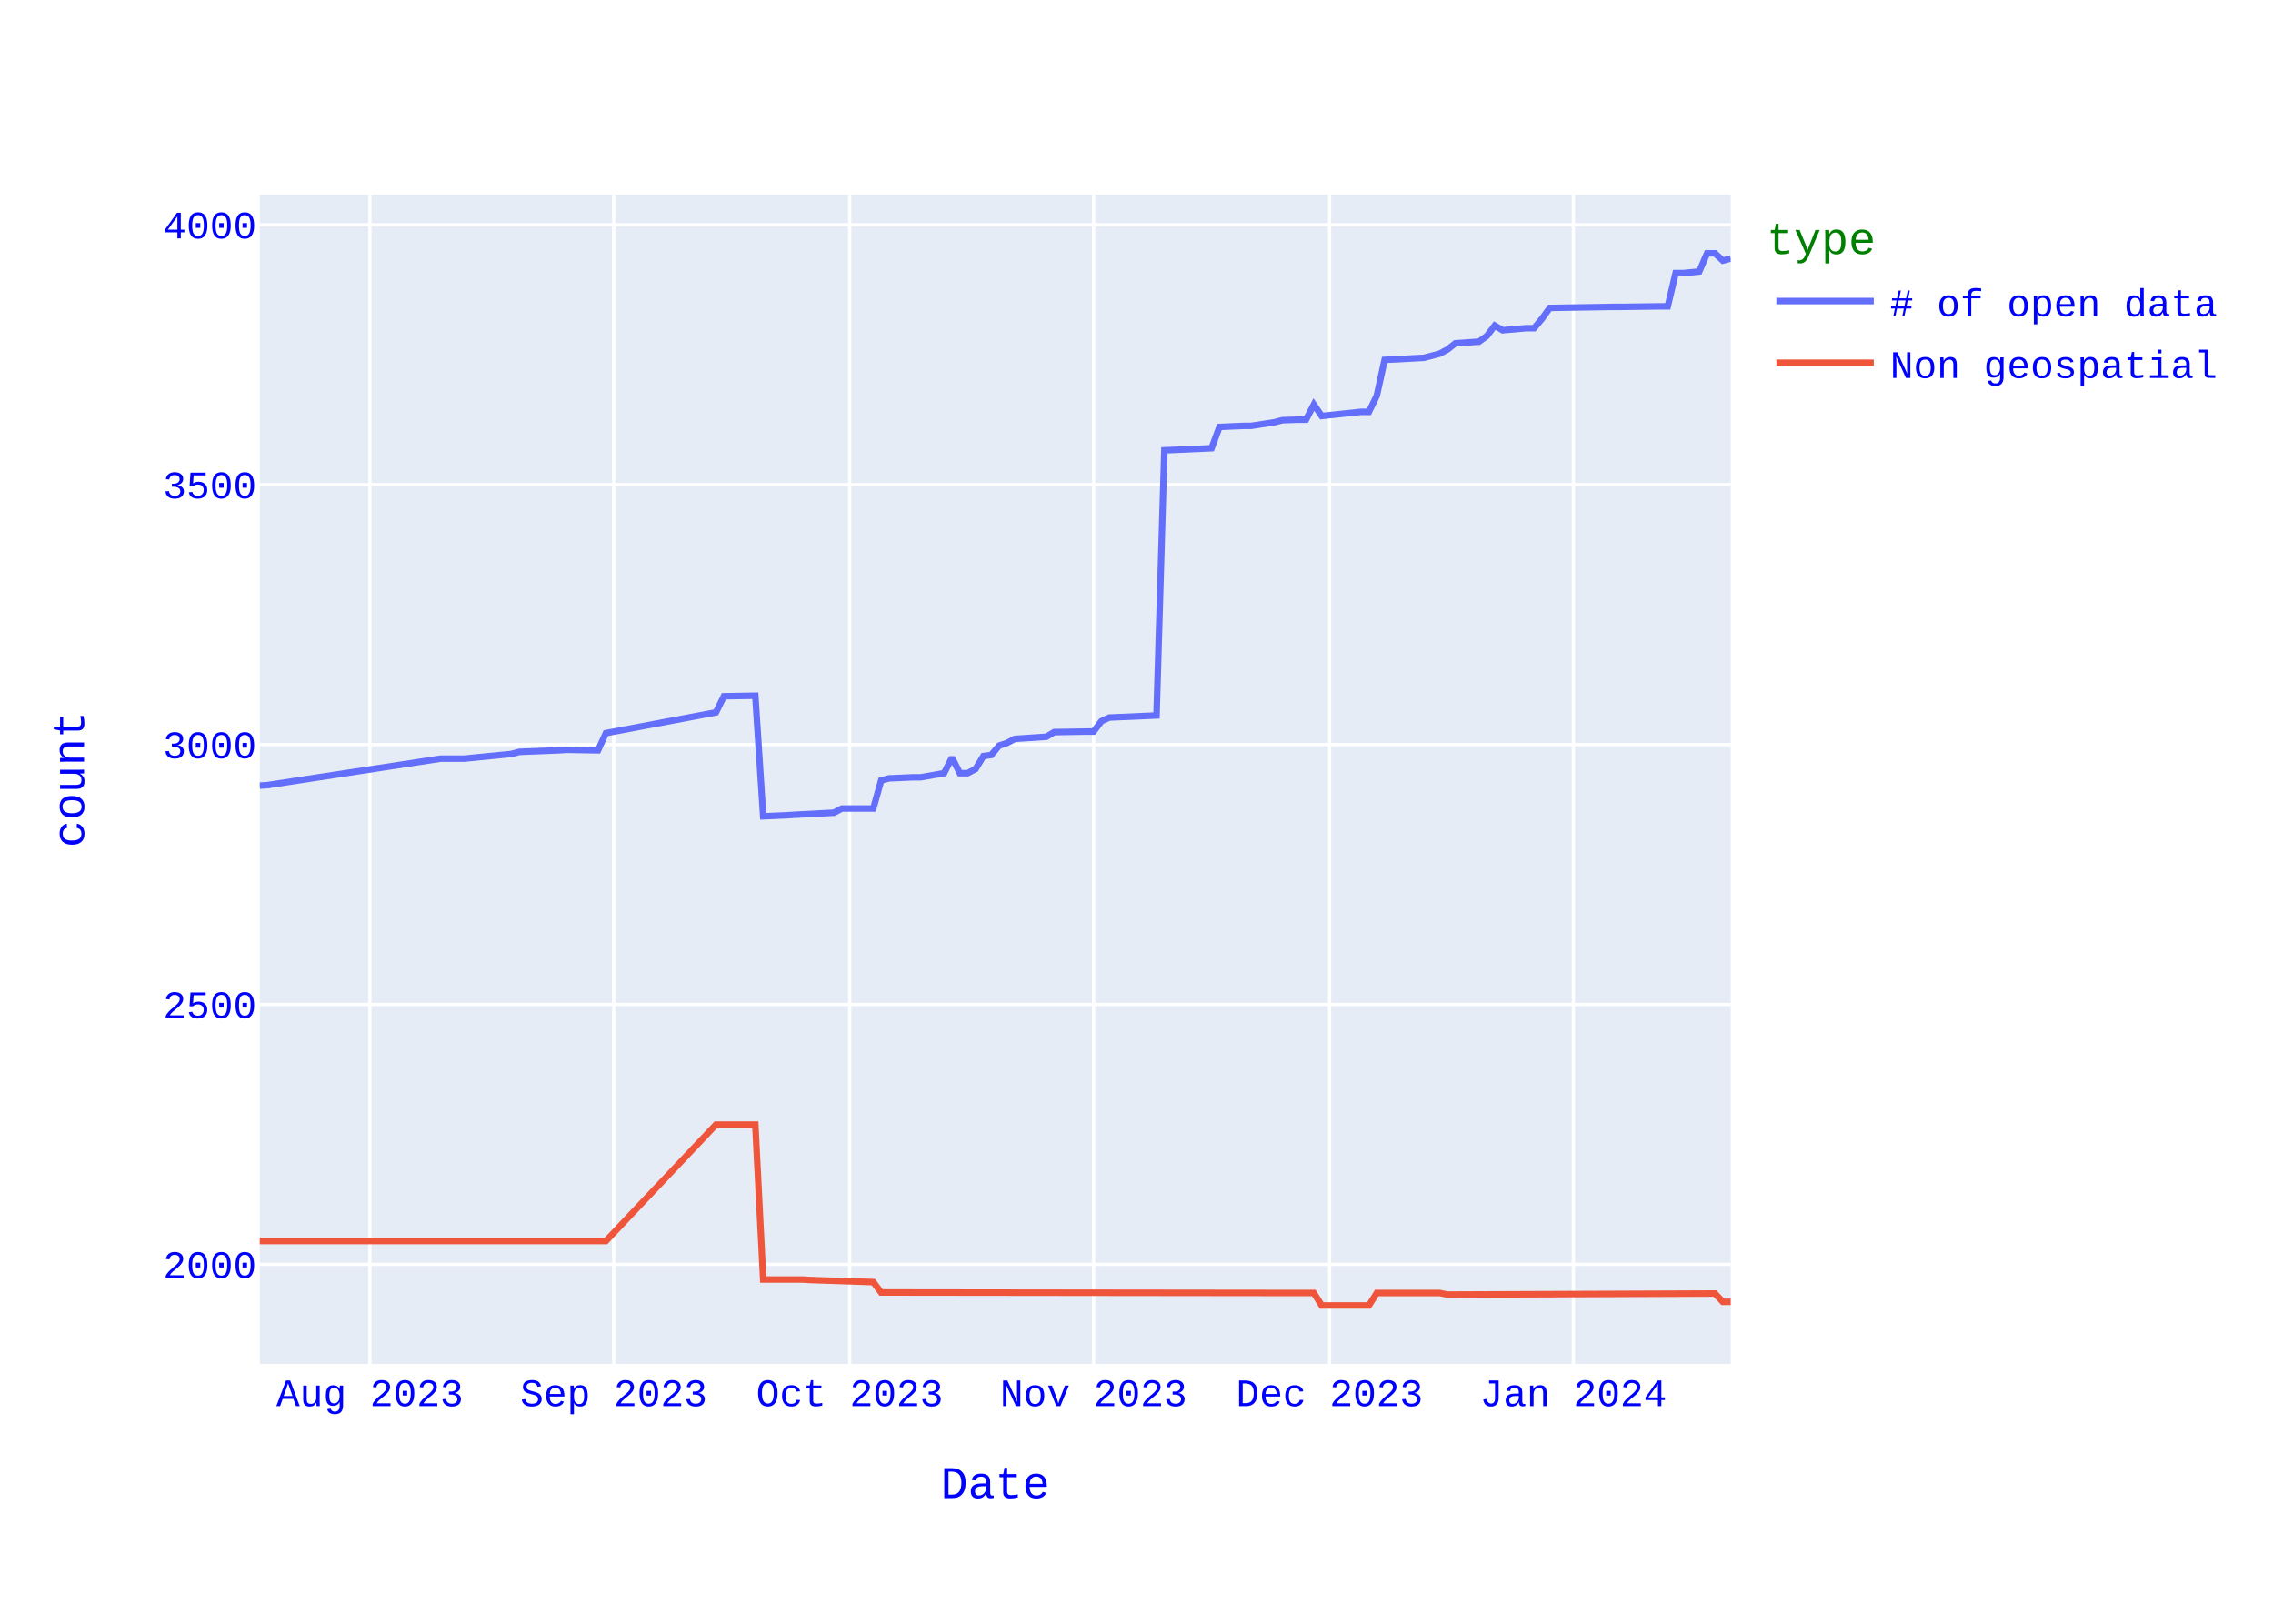
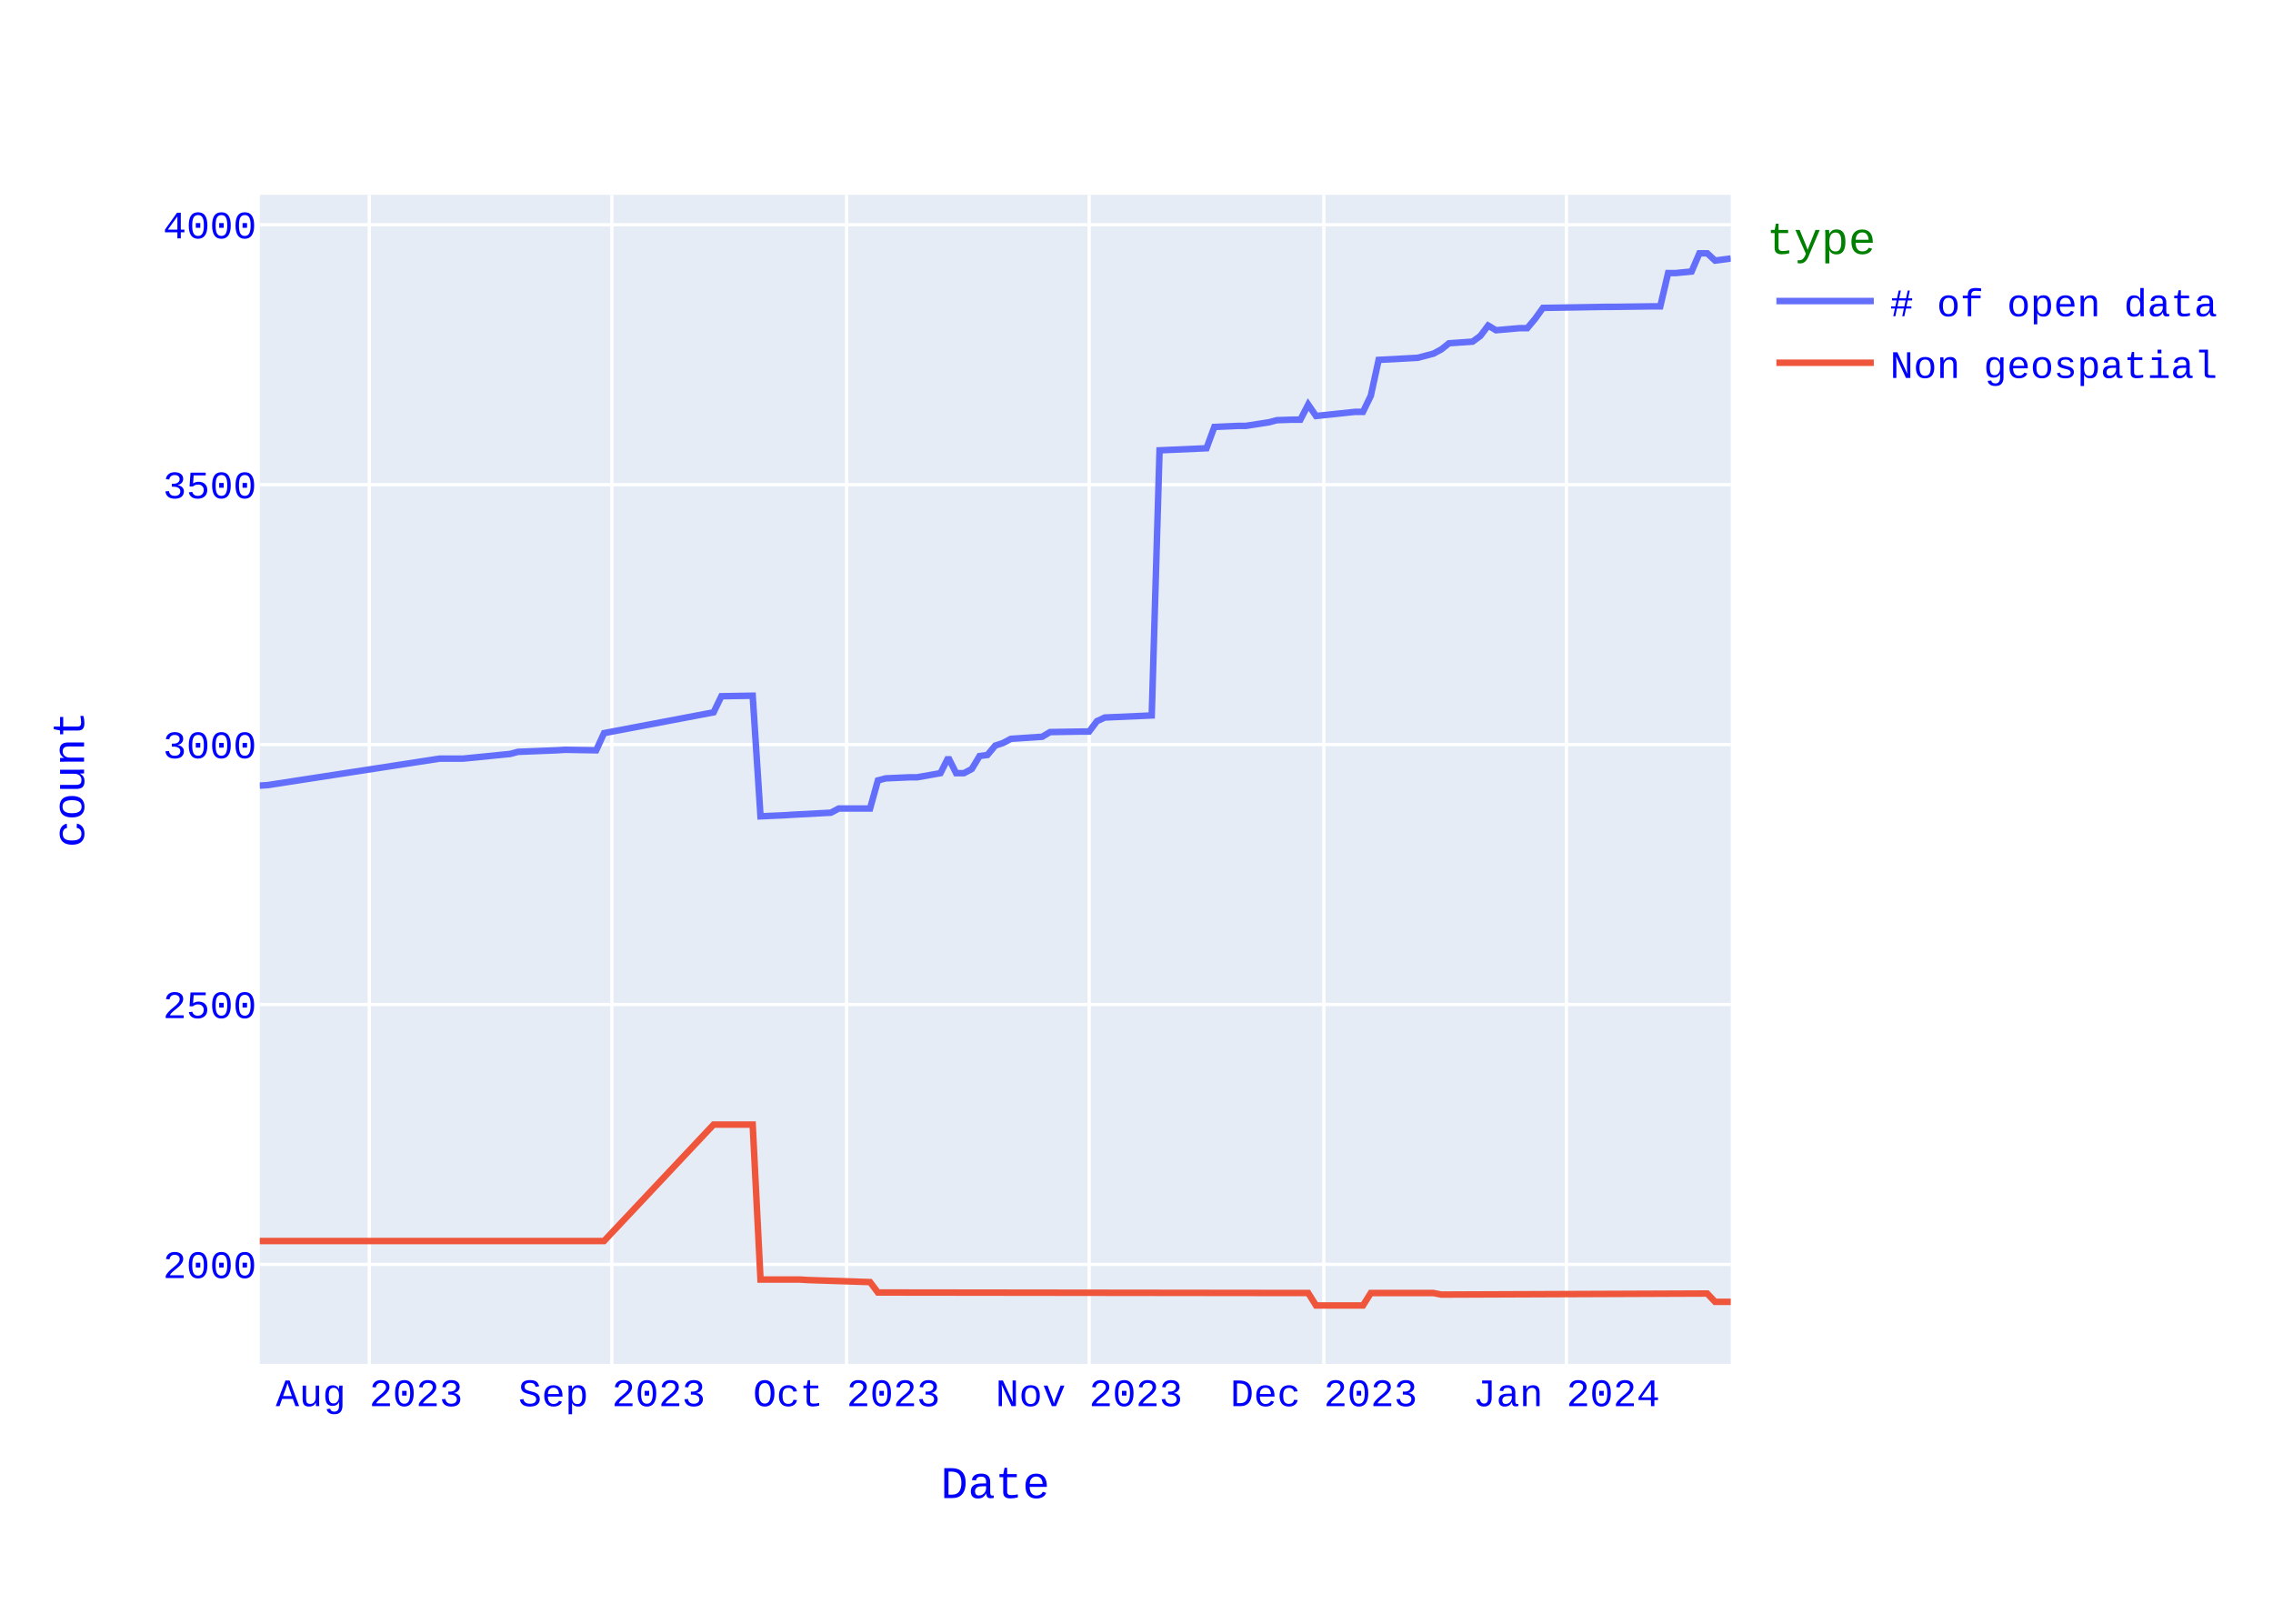
<svg xmlns="http://www.w3.org/2000/svg" class="main-svg" width="700" height="500" style="" viewBox="0 0 700 500">
  <rect x="0" y="0" width="700" height="500" style="fill: rgb(255, 255, 255); fill-opacity: 1;" />
-   <defs id="defs-247250">
+   <defs id="defs-0c6007">
    <g class="clips">
-       <clipPath id="clip247250xyplot" class="plotclip">
+       <clipPath id="clip0c6007xyplot" class="plotclip">
        <rect width="453" height="360" />
      </clipPath>
-       <clipPath class="axesclip" id="clip247250x">
+       <clipPath class="axesclip" id="clip0c6007x">
        <rect x="80" y="0" width="453" height="500" />
      </clipPath>
-       <clipPath class="axesclip" id="clip247250y">
+       <clipPath class="axesclip" id="clip0c6007y">
        <rect x="0" y="60" width="700" height="360" />
      </clipPath>
-       <clipPath class="axesclip" id="clip247250xy">
+       <clipPath class="axesclip" id="clip0c6007xy">
        <rect x="80" y="60" width="453" height="360" />
      </clipPath>
    </g>
    <g class="gradients" />
    <g class="patterns" />
  </defs>
  <g class="bglayer">
    <rect class="bg" x="80" y="60" width="453" height="360" style="fill: rgb(229, 236, 246); fill-opacity: 1; stroke-width: 0;" />
  </g>
  <g class="layer-below">
    <g class="imagelayer" />
    <g class="shapelayer" />
  </g>
  <g class="cartesianlayer">
    <g class="subplot xy">
      <g class="layer-subplot">
        <g class="shapelayer" />
        <g class="imagelayer" />
      </g>
      <g class="minor-gridlayer">
        <g class="x" />
        <g class="y" />
      </g>
      <g class="gridlayer">
        <g class="x">
-           <path class="xgrid crisp" transform="translate(113.91,0)" d="M0,60v360" style="stroke: rgb(255, 255, 255); stroke-opacity: 1; stroke-width: 1px;" />
-           <path class="xgrid crisp" transform="translate(189.01,0)" d="M0,60v360" style="stroke: rgb(255, 255, 255); stroke-opacity: 1; stroke-width: 1px;" />
-           <path class="xgrid crisp" transform="translate(261.68,0)" d="M0,60v360" style="stroke: rgb(255, 255, 255); stroke-opacity: 1; stroke-width: 1px;" />
-           <path class="xgrid crisp" transform="translate(336.78,0)" d="M0,60v360" style="stroke: rgb(255, 255, 255); stroke-opacity: 1; stroke-width: 1px;" />
-           <path class="xgrid crisp" transform="translate(409.45,0)" d="M0,60v360" style="stroke: rgb(255, 255, 255); stroke-opacity: 1; stroke-width: 1px;" />
-           <path class="xgrid crisp" transform="translate(484.55,0)" d="M0,60v360" style="stroke: rgb(255, 255, 255); stroke-opacity: 1; stroke-width: 1px;" />
+           <path class="xgrid crisp" transform="translate(113.73,0)" d="M0,60v360" style="stroke: rgb(255, 255, 255); stroke-opacity: 1; stroke-width: 1px;" />
+           <path class="xgrid crisp" transform="translate(188.43,0)" d="M0,60v360" style="stroke: rgb(255, 255, 255); stroke-opacity: 1; stroke-width: 1px;" />
+           <path class="xgrid crisp" transform="translate(260.72,0)" d="M0,60v360" style="stroke: rgb(255, 255, 255); stroke-opacity: 1; stroke-width: 1px;" />
+           <path class="xgrid crisp" transform="translate(335.41,0)" d="M0,60v360" style="stroke: rgb(255, 255, 255); stroke-opacity: 1; stroke-width: 1px;" />
+           <path class="xgrid crisp" transform="translate(407.7,0)" d="M0,60v360" style="stroke: rgb(255, 255, 255); stroke-opacity: 1; stroke-width: 1px;" />
+           <path class="xgrid crisp" transform="translate(482.4,0)" d="M0,60v360" style="stroke: rgb(255, 255, 255); stroke-opacity: 1; stroke-width: 1px;" />
        </g>
        <g class="y">
          <path class="ygrid crisp" transform="translate(0,389.35)" d="M80,0h453" style="stroke: rgb(255, 255, 255); stroke-opacity: 1; stroke-width: 1px;" />
          <path class="ygrid crisp" transform="translate(0,309.31)" d="M80,0h453" style="stroke: rgb(255, 255, 255); stroke-opacity: 1; stroke-width: 1px;" />
          <path class="ygrid crisp" transform="translate(0,229.27)" d="M80,0h453" style="stroke: rgb(255, 255, 255); stroke-opacity: 1; stroke-width: 1px;" />
          <path class="ygrid crisp" transform="translate(0,149.24)" d="M80,0h453" style="stroke: rgb(255, 255, 255); stroke-opacity: 1; stroke-width: 1px;" />
          <path class="ygrid crisp" transform="translate(0,69.2)" d="M80,0h453" style="stroke: rgb(255, 255, 255); stroke-opacity: 1; stroke-width: 1px;" />
        </g>
      </g>
      <g class="zerolinelayer" />
      <path class="xlines-below" />
      <path class="ylines-below" />
      <g class="overlines-below" />
      <g class="xaxislayer-below" />
      <g class="yaxislayer-below" />
      <g class="overaxes-below" />
-       <g class="plot" transform="translate(80,60)" clip-path="url(#clip247250xyplot)">
+       <g class="plot" transform="translate(80,60)" clip-path="url(#clip0c6007xyplot)">
        <g class="scatterlayer mlayer">
-           <g class="trace scatter traced1e9f1" style="stroke-miterlimit: 2; opacity: 1;">
+           <g class="trace scatter trace9e4c29" style="stroke-miterlimit: 2; opacity: 1;">
            <g class="fills" />
            <g class="errorbars" />
            <g class="lines">
-               <path class="js-line" d="M453,19.6L450.58,20.24L448.16,18L445.73,18L443.31,23.6L438.47,24.08L436.04,24.08L433.62,34.33L431.2,34.33L419.09,34.49L416.66,34.49L397.28,34.81L394.86,38.17L392.44,41.05L390.02,41.05L382.75,41.69L380.33,40.25L377.9,43.45L375.48,45.21L368.21,45.69L365.79,47.61L363.37,48.9L358.52,50.18L346.41,50.82L343.99,61.86L341.57,66.82L339.14,66.82L327.03,68.1L324.61,64.58L322.19,69.23L319.76,69.23L314.92,69.39L312.5,70.03L305.23,71.15L302.81,71.15L295.54,71.47L293.12,78.03L278.58,78.67L276.16,160.31L261.63,160.95L259.2,162.07L256.78,165.27L254.36,165.27L244.67,165.43L242.25,166.87L232.56,167.51L230.13,168.79L227.71,169.59L225.29,172.48L222.87,172.8L220.44,176.8L218.02,178.08L215.6,178.08L213.18,173.28L210.75,178.08L203.49,179.36L201.06,179.36L193.8,179.68L191.37,180.32L188.95,188.96L186.53,188.96L179.26,188.96L176.84,190.25L164.73,190.89L162.3,191.05L155.04,191.37L152.61,154.23L142.93,154.39L140.5,159.35L106.59,165.75L104.17,171.04L94.48,170.88L92.05,171.04L79.94,171.52L77.52,172.16L62.98,173.6L60.56,173.6L55.72,173.6L2.42,181.76L0,181.92" style="vector-effect: none; fill: none; stroke: rgb(99, 110, 250); stroke-opacity: 1; stroke-width: 2px; opacity: 1;" />
+               <path class="js-line" d="M453,19.6L448.18,20.24L445.77,18L443.36,18L440.95,23.6L436.13,24.08L433.72,24.08L431.31,34.33L428.9,34.33L416.86,34.49L414.45,34.49L395.17,34.81L392.76,38.17L390.35,41.05L387.94,41.05L380.71,41.69L378.3,40.25L375.89,43.45L373.48,45.21L366.26,45.69L363.85,47.61L361.44,48.9L356.62,50.18L344.57,50.82L342.16,61.86L339.75,66.82L337.34,66.82L325.29,68.1L322.88,64.58L320.47,69.23L318.06,69.23L313.24,69.39L310.84,70.03L303.61,71.15L301.2,71.15L293.97,71.47L291.56,78.03L277.1,78.67L274.69,160.31L260.23,160.95L257.82,162.07L255.41,165.27L253.01,165.27L243.37,165.43L240.96,166.87L231.32,167.51L228.91,168.79L226.5,169.59L224.09,172.48L221.68,172.8L219.27,176.8L216.86,178.08L214.45,178.08L212.04,173.28L209.63,178.08L202.4,179.36L199.99,179.36L192.77,179.68L190.36,180.32L187.95,188.96L185.54,188.96L178.31,188.96L175.9,190.25L163.85,190.89L161.44,191.05L154.21,191.37L151.8,154.23L142.16,154.39L139.76,159.35L106.02,165.75L103.61,171.04L93.97,170.88L91.56,171.04L79.52,171.52L77.11,172.16L62.65,173.6L60.24,173.6L55.42,173.6L2.41,181.76L0,181.92" style="vector-effect: none; fill: none; stroke: rgb(99, 110, 250); stroke-opacity: 1; stroke-width: 2px; opacity: 1;" />
            </g>
            <g class="points" />
            <g class="text" />
          </g>
-           <g class="trace scatter trace32bd58" style="stroke-miterlimit: 2; opacity: 1;">
+           <g class="trace scatter trace45d8ed" style="stroke-miterlimit: 2; opacity: 1;">
            <g class="fills" />
            <g class="errorbars" />
            <g class="lines">
-               <path class="js-line" d="M453,340.88L450.58,340.88L448.16,338.32L365.79,338.64L363.37,338.16L343.99,338.16L341.57,342L327.03,342L324.61,338.16L191.37,338L188.95,334.8L169.57,334.16L167.15,334L155.04,334L152.61,286.29L140.5,286.29L106.59,322.15L0,322.15" style="vector-effect: none; fill: none; stroke: rgb(239, 85, 59); stroke-opacity: 1; stroke-width: 2px; opacity: 1;" />
+               <path class="js-line" d="M453,340.88L448.18,340.88L445.77,338.32L363.85,338.64L361.44,338.16L342.16,338.16L339.75,342L325.29,342L322.88,338.16L190.36,338L187.95,334.8L168.67,334.16L166.26,334L154.21,334L151.8,286.29L139.76,286.29L106.02,322.15L0,322.15" style="vector-effect: none; fill: none; stroke: rgb(239, 85, 59); stroke-opacity: 1; stroke-width: 2px; opacity: 1;" />
            </g>
            <g class="points" />
            <g class="text" />
          </g>
        </g>
      </g>
      <g class="overplot" />
      <path class="xlines-above crisp" d="M0,0" style="fill: none;" />
      <path class="ylines-above crisp" d="M0,0" style="fill: none;" />
      <g class="overlines-above" />
      <g class="xaxislayer-above">
        <g class="xtick">
-           <text text-anchor="middle" x="0" y="433" transform="translate(113.91,0)" style="font-family: 'Courier New'; font-size: 12px; fill: rgb(0, 0, 255); fill-opacity: 1; white-space: pre; opacity: 1;">Aug 2023</text>
+           <text text-anchor="middle" x="0" y="433" transform="translate(113.73,0)" style="font-family: 'Courier New'; font-size: 12px; fill: rgb(0, 0, 255); fill-opacity: 1; white-space: pre; opacity: 1;">Aug 2023</text>
        </g>
        <g class="xtick">
-           <text text-anchor="middle" x="0" y="433" style="font-family: 'Courier New'; font-size: 12px; fill: rgb(0, 0, 255); fill-opacity: 1; white-space: pre; opacity: 1;" transform="translate(189.01,0)">Sep 2023</text>
+           <text text-anchor="middle" x="0" y="433" style="font-family: 'Courier New'; font-size: 12px; fill: rgb(0, 0, 255); fill-opacity: 1; white-space: pre; opacity: 1;" transform="translate(188.43,0)">Sep 2023</text>
        </g>
        <g class="xtick">
-           <text text-anchor="middle" x="0" y="433" style="font-family: 'Courier New'; font-size: 12px; fill: rgb(0, 0, 255); fill-opacity: 1; white-space: pre; opacity: 1;" transform="translate(261.68,0)">Oct 2023</text>
+           <text text-anchor="middle" x="0" y="433" style="font-family: 'Courier New'; font-size: 12px; fill: rgb(0, 0, 255); fill-opacity: 1; white-space: pre; opacity: 1;" transform="translate(260.72,0)">Oct 2023</text>
        </g>
        <g class="xtick">
-           <text text-anchor="middle" x="0" y="433" style="font-family: 'Courier New'; font-size: 12px; fill: rgb(0, 0, 255); fill-opacity: 1; white-space: pre; opacity: 1;" transform="translate(336.78,0)">Nov 2023</text>
+           <text text-anchor="middle" x="0" y="433" style="font-family: 'Courier New'; font-size: 12px; fill: rgb(0, 0, 255); fill-opacity: 1; white-space: pre; opacity: 1;" transform="translate(335.41,0)">Nov 2023</text>
        </g>
        <g class="xtick">
-           <text text-anchor="middle" x="0" y="433" style="font-family: 'Courier New'; font-size: 12px; fill: rgb(0, 0, 255); fill-opacity: 1; white-space: pre; opacity: 1;" transform="translate(409.45,0)">Dec 2023</text>
+           <text text-anchor="middle" x="0" y="433" style="font-family: 'Courier New'; font-size: 12px; fill: rgb(0, 0, 255); fill-opacity: 1; white-space: pre; opacity: 1;" transform="translate(407.7,0)">Dec 2023</text>
        </g>
        <g class="xtick">
-           <text text-anchor="middle" x="0" y="433" style="font-family: 'Courier New'; font-size: 12px; fill: rgb(0, 0, 255); fill-opacity: 1; white-space: pre; opacity: 1;" transform="translate(484.55,0)">Jan 2024</text>
+           <text text-anchor="middle" x="0" y="433" style="font-family: 'Courier New'; font-size: 12px; fill: rgb(0, 0, 255); fill-opacity: 1; white-space: pre; opacity: 1;" transform="translate(482.4,0)">Jan 2024</text>
        </g>
      </g>
      <g class="yaxislayer-above">
        <g class="ytick">
          <text text-anchor="end" x="79" y="4.2" transform="translate(0,389.35)" style="font-family: 'Courier New'; font-size: 12px; fill: rgb(0, 0, 255); fill-opacity: 1; white-space: pre; opacity: 1;">2000</text>
        </g>
        <g class="ytick">
          <text text-anchor="end" x="79" y="4.2" style="font-family: 'Courier New'; font-size: 12px; fill: rgb(0, 0, 255); fill-opacity: 1; white-space: pre; opacity: 1;" transform="translate(0,309.31)">2500</text>
        </g>
        <g class="ytick">
          <text text-anchor="end" x="79" y="4.2" style="font-family: 'Courier New'; font-size: 12px; fill: rgb(0, 0, 255); fill-opacity: 1; white-space: pre; opacity: 1;" transform="translate(0,229.27)">3000</text>
        </g>
        <g class="ytick">
          <text text-anchor="end" x="79" y="4.2" style="font-family: 'Courier New'; font-size: 12px; fill: rgb(0, 0, 255); fill-opacity: 1; white-space: pre; opacity: 1;" transform="translate(0,149.24)">3500</text>
        </g>
        <g class="ytick">
          <text text-anchor="end" x="79" y="4.2" style="font-family: 'Courier New'; font-size: 12px; fill: rgb(0, 0, 255); fill-opacity: 1; white-space: pre; opacity: 1;" transform="translate(0,69.2)">4000</text>
        </g>
      </g>
      <g class="overaxes-above" />
    </g>
  </g>
  <g class="polarlayer" />
  <g class="smithlayer" />
  <g class="ternarylayer" />
  <g class="geolayer" />
  <g class="funnelarealayer" />
  <g class="pielayer" />
  <g class="iciclelayer" />
  <g class="treemaplayer" />
  <g class="sunburstlayer" />
  <g class="glimages" />
-   <defs id="topdefs-247250">
+   <defs id="topdefs-0c6007">
    <g class="clips" />
-     <clipPath id="legend247250">
+     <clipPath id="legend0c6007">
      <rect width="146" height="67" x="0" y="0" />
    </clipPath>
  </defs>
  <g class="layer-above">
    <g class="imagelayer" />
    <g class="shapelayer" />
  </g>
  <g class="infolayer">
    <g class="legend" pointer-events="all" transform="translate(542.06,60)">
      <rect class="bg" shape-rendering="crispEdges" style="stroke: rgb(68, 68, 68); stroke-opacity: 1; fill: rgb(255, 255, 255); fill-opacity: 1; stroke-width: 0px;" width="146" height="67" x="0" y="0" />
-       <g class="scrollbox" transform="" clip-path="url(#legend247250)">
+       <g class="scrollbox" transform="" clip-path="url(#legend0c6007)">
        <text class="legendtitletext" text-anchor="start" x="2" y="18.2" style="font-family: 'Courier New'; font-size: 14px; fill: rgb(0, 128, 0); fill-opacity: 1; white-space: pre;">type</text>
        <g class="groups" transform="">
          <g class="traces" transform="translate(0,32.7)" style="opacity: 1;">
            <text class="legendtext" text-anchor="start" x="40" y="4.68" style="font-family: 'Courier New'; font-size: 12px; fill: rgb(0, 0, 255); fill-opacity: 1; white-space: pre;"># of open data</text>
            <g class="layers" style="opacity: 1;">
              <g class="legendfill" />
              <g class="legendlines">
                <path class="js-line" d="M5,0h30" style="fill: none; stroke: rgb(99, 110, 250); stroke-opacity: 1; stroke-width: 2px;" />
              </g>
              <g class="legendsymbols">
                <g class="legendpoints" />
              </g>
            </g>
            <rect class="legendtoggle" x="0" y="-9.5" width="140.828" height="19" style="fill: rgb(0, 0, 0); fill-opacity: 0;" />
          </g>
        </g>
        <g class="groups" transform="">
          <g class="traces" transform="translate(0,51.7)" style="opacity: 1;">
            <text class="legendtext" text-anchor="start" x="40" y="4.68" style="font-family: 'Courier New'; font-size: 12px; fill: rgb(0, 0, 255); fill-opacity: 1; white-space: pre;">Non geospatial</text>
            <g class="layers" style="opacity: 1;">
              <g class="legendfill" />
              <g class="legendlines">
                <path class="js-line" d="M5,0h30" style="fill: none; stroke: rgb(239, 85, 59); stroke-opacity: 1; stroke-width: 2px;" />
              </g>
              <g class="legendsymbols">
                <g class="legendpoints" />
              </g>
            </g>
            <rect class="legendtoggle" x="0" y="-9.5" width="140.828" height="19" style="fill: rgb(0, 0, 0); fill-opacity: 0;" />
          </g>
        </g>
      </g>
      <rect class="scrollbar" rx="20" ry="3" width="0" height="0" style="fill: rgb(128, 139, 164); fill-opacity: 1;" x="0" y="0" />
    </g>
    <g class="g-gtitle" />
    <g class="g-xtitle">
      <text class="xtitle" x="306.5" y="461.3" text-anchor="middle" style="font-family: 'Courier New'; font-size: 14px; fill: rgb(0, 0, 255); opacity: 1; font-weight: normal; white-space: pre;">Date</text>
    </g>
    <g class="g-ytitle">
      <text class="ytitle" transform="rotate(-90,25.8875,240)" x="25.888" y="240" text-anchor="middle" style="font-family: 'Courier New'; font-size: 14px; fill: rgb(0, 0, 255); opacity: 1; font-weight: normal; white-space: pre;">count</text>
    </g>
  </g>
</svg>
